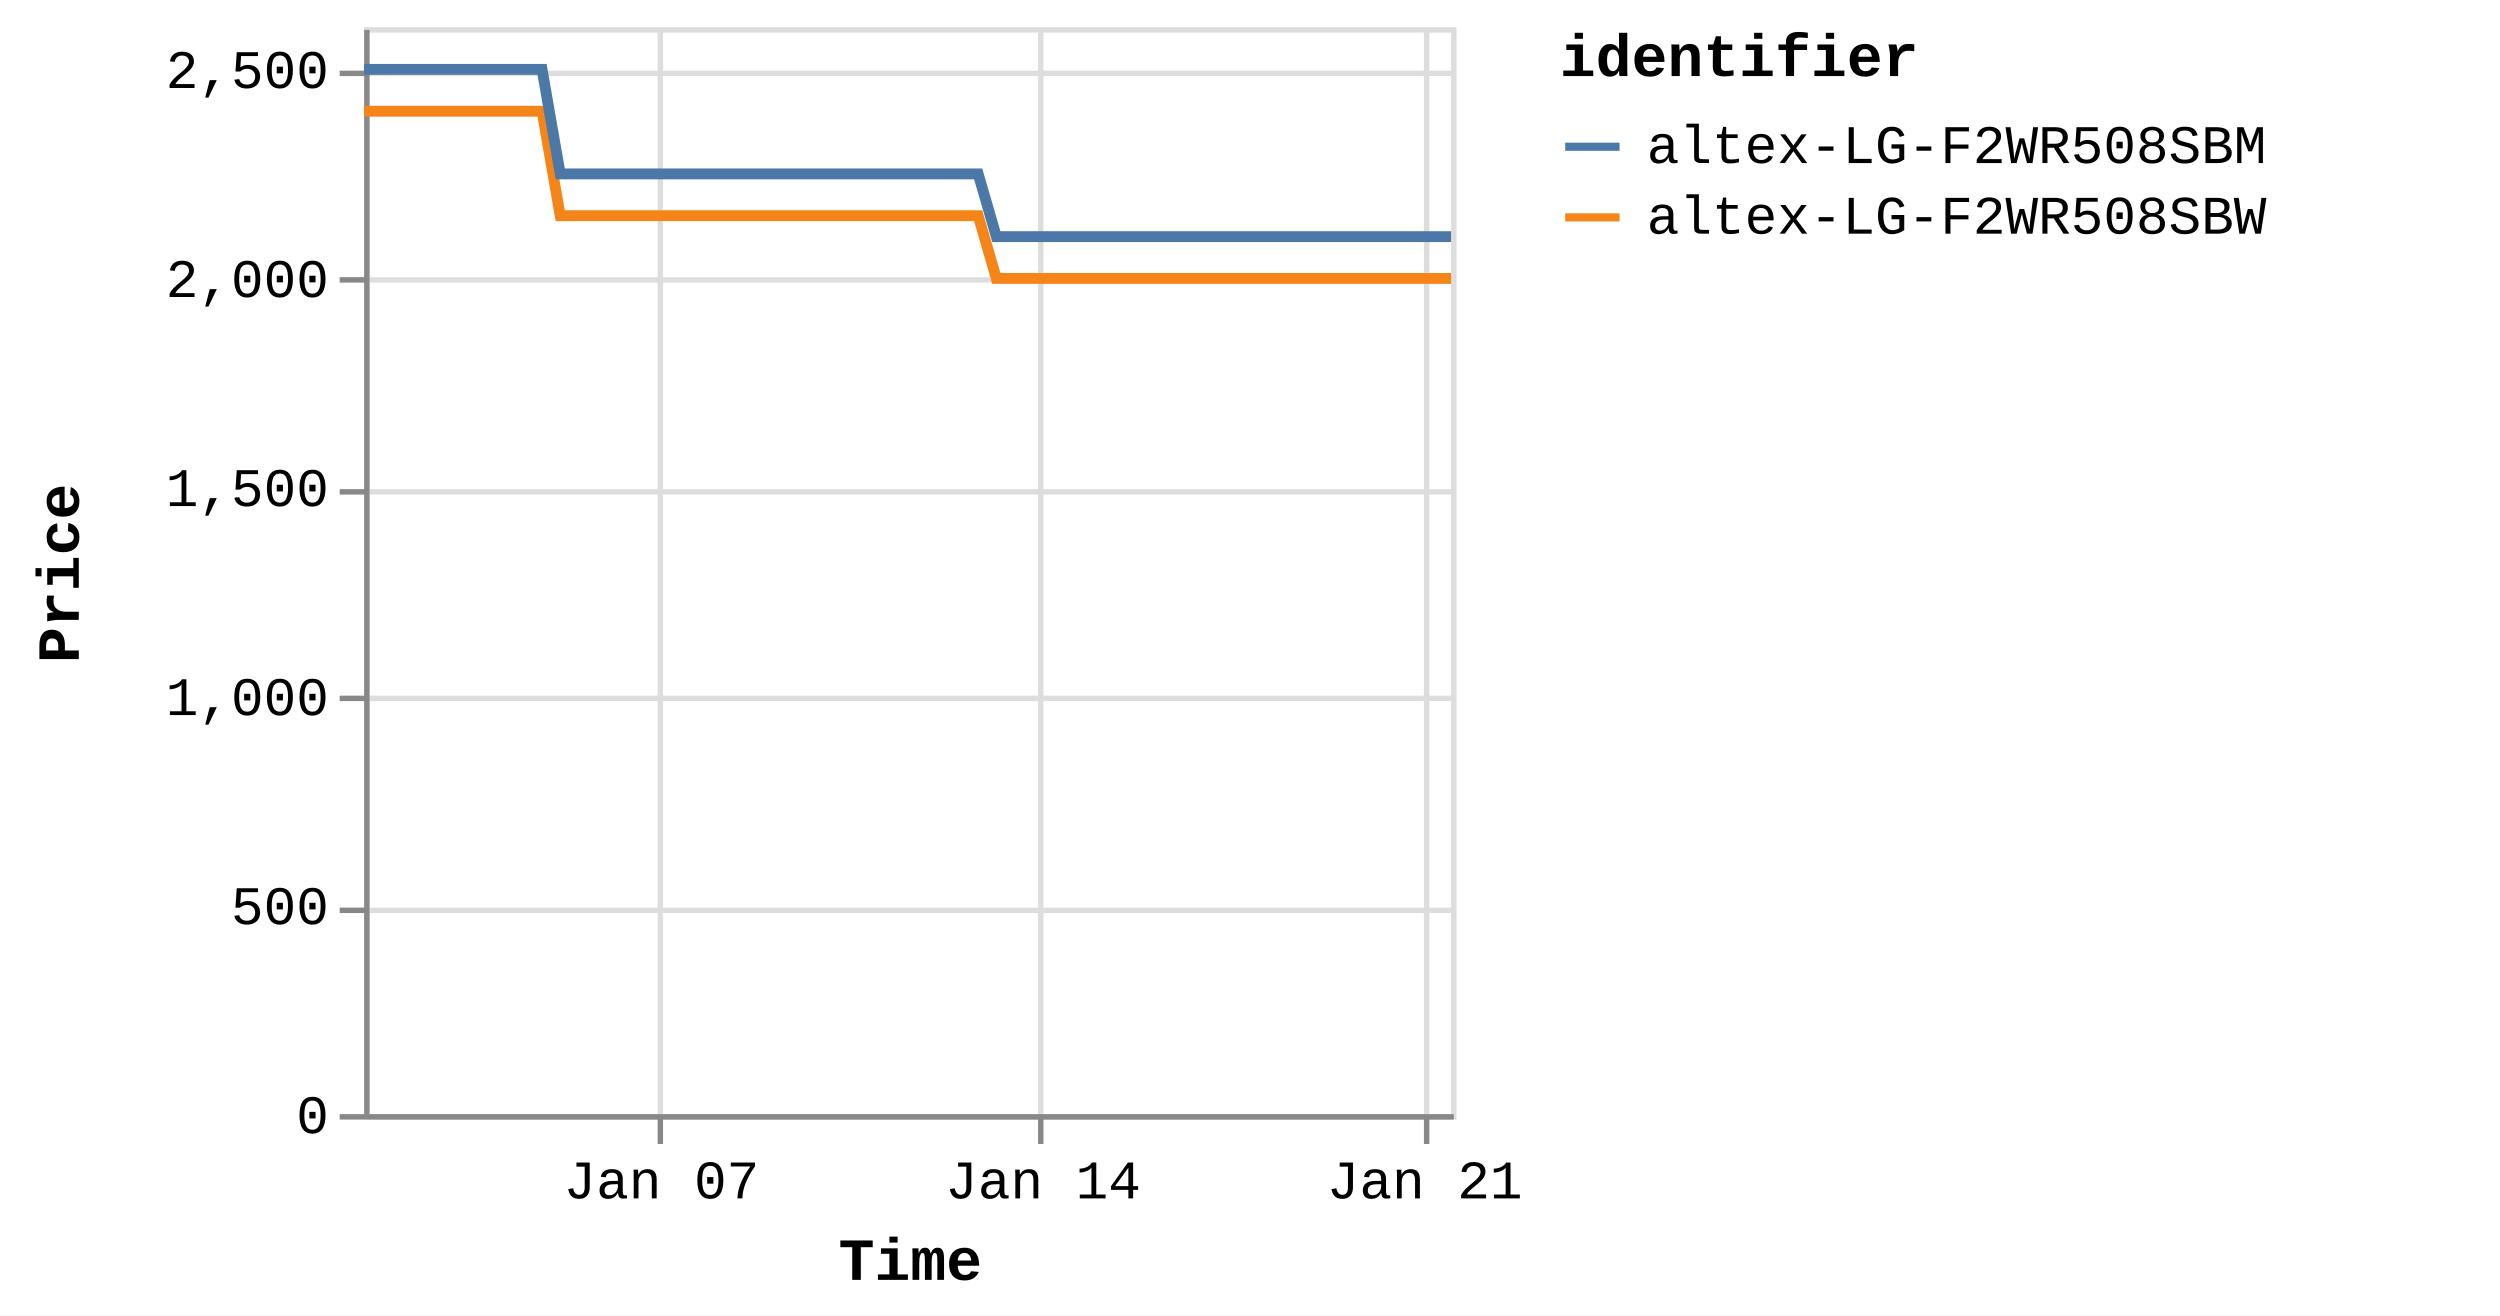
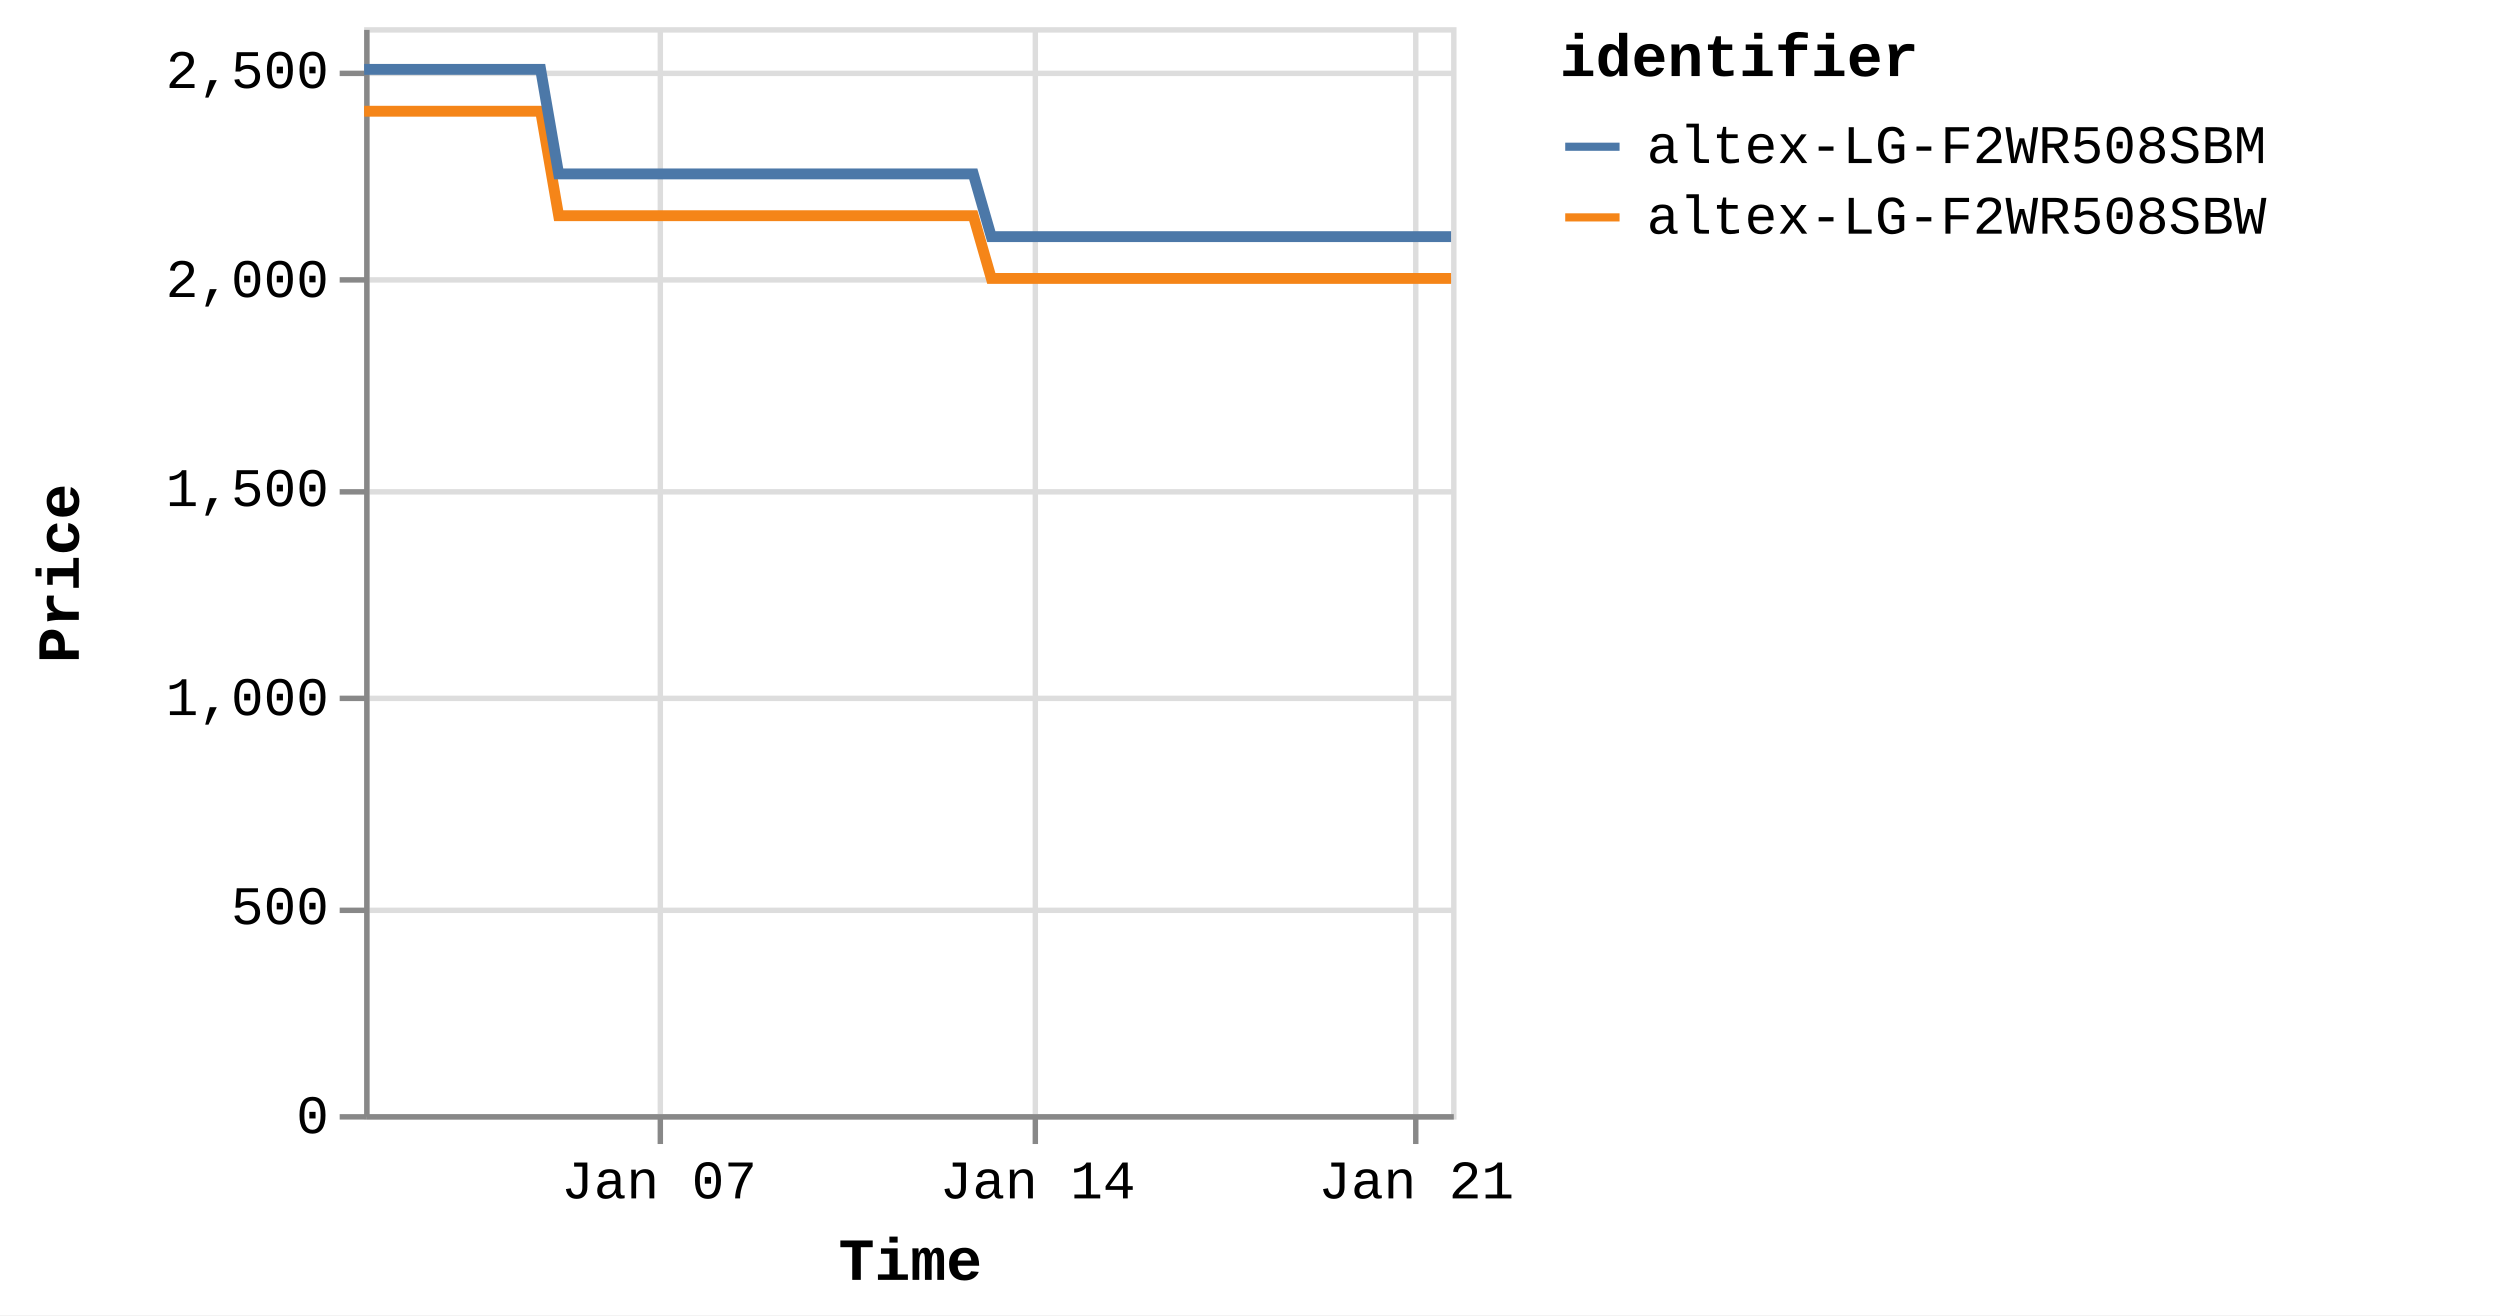
<svg xmlns="http://www.w3.org/2000/svg" version="1.1" class="marks" width="460" height="242" viewBox="0 0 460 242">
  <rect width="460" height="242" fill="white" />
  <g fill="none" stroke-miterlimit="10" transform="translate(67,5)">
    <g class="mark-group role-frame root" role="graphics-object" aria-roledescription="group mark container">
      <g transform="translate(0,0)">
        <path class="background" aria-hidden="true" d="M0.5,0.5h200v200h-200Z" stroke="#ddd" />
        <g>
          <g class="mark-group role-axis" aria-hidden="true">
            <g transform="translate(0.5,200.5)">
              <path class="background" aria-hidden="true" d="M0,0h0v0h0Z" pointer-events="none" />
              <g>
                <g class="mark-rule role-axis-grid" pointer-events="none">
                  <line transform="translate(54,-200)" x2="0" y2="200" stroke="#ddd" stroke-width="1" opacity="1" />
-                   <line transform="translate(124,-200)" x2="0" y2="200" stroke="#ddd" stroke-width="1" opacity="1" />
-                   <line transform="translate(195,-200)" x2="0" y2="200" stroke="#ddd" stroke-width="1" opacity="1" />
+                   <line transform="translate(123,-200)" x2="0" y2="200" stroke="#ddd" stroke-width="1" opacity="1" />
+                   <line transform="translate(193,-200)" x2="0" y2="200" stroke="#ddd" stroke-width="1" opacity="1" />
                </g>
              </g>
              <path class="foreground" aria-hidden="true" d="" pointer-events="none" display="none" />
            </g>
          </g>
          <g class="mark-group role-axis" aria-hidden="true">
            <g transform="translate(0.5,0.5)">
              <path class="background" aria-hidden="true" d="M0,0h0v0h0Z" pointer-events="none" />
              <g>
                <g class="mark-rule role-axis-grid" pointer-events="none">
                  <line transform="translate(0,200)" x2="200" y2="0" stroke="#ddd" stroke-width="1" opacity="1" />
                  <line transform="translate(0,162)" x2="200" y2="0" stroke="#ddd" stroke-width="1" opacity="1" />
                  <line transform="translate(0,123)" x2="200" y2="0" stroke="#ddd" stroke-width="1" opacity="1" />
                  <line transform="translate(0,85)" x2="200" y2="0" stroke="#ddd" stroke-width="1" opacity="1" />
                  <line transform="translate(0,46)" x2="200" y2="0" stroke="#ddd" stroke-width="1" opacity="1" />
                  <line transform="translate(0,8)" x2="200" y2="0" stroke="#ddd" stroke-width="1" opacity="1" />
                </g>
              </g>
              <path class="foreground" aria-hidden="true" d="" pointer-events="none" display="none" />
            </g>
          </g>
-           <g class="mark-group role-axis" role="graphics-symbol" aria-roledescription="axis" aria-label="X-axis titled 'Time' for a time scale with values from Monday, 01 January 2024, 2:19:43 PM to Sunday, 21 January 2024, 12:49:57 PM">
+           <g class="mark-group role-axis" role="graphics-symbol" aria-roledescription="axis" aria-label="X-axis titled 'Time' for a time scale with values from Monday, 01 January 2024, 2:19:43 PM to Sunday, 21 January 2024, 4:40:43 PM">
            <g transform="translate(0.5,200.5)">
              <path class="background" aria-hidden="true" d="M0,0h0v0h0Z" pointer-events="none" />
              <g>
                <g class="mark-rule role-axis-tick" pointer-events="none">
                  <line transform="translate(54,0)" x2="0" y2="5" stroke="#888" stroke-width="1" opacity="1" />
-                   <line transform="translate(124,0)" x2="0" y2="5" stroke="#888" stroke-width="1" opacity="1" />
-                   <line transform="translate(195,0)" x2="0" y2="5" stroke="#888" stroke-width="1" opacity="1" />
+                   <line transform="translate(123,0)" x2="0" y2="5" stroke="#888" stroke-width="1" opacity="1" />
+                   <line transform="translate(193,0)" x2="0" y2="5" stroke="#888" stroke-width="1" opacity="1" />
                </g>
                <g class="mark-text role-axis-label" pointer-events="none">
-                   <text text-anchor="middle" transform="translate(54.19866,15)" font-family="Liberation Mono" font-size="10px" fill="#000" opacity="1">Jan 07</text>
-                   <text text-anchor="middle" transform="translate(124.4175,15)" font-family="Liberation Mono" font-size="10px" fill="#000" opacity="1">Jan 14</text>
-                   <text text-anchor="middle" transform="translate(194.6364,15)" font-family="Liberation Mono" font-size="10px" fill="#000" opacity="1">Jan 21</text>
+                   <text text-anchor="middle" transform="translate(53.76648,15)" font-family="Liberation Mono" font-size="10px" fill="#000" opacity="1">Jan 07</text>
+                   <text text-anchor="middle" transform="translate(123.4254,15)" font-family="Liberation Mono" font-size="10px" fill="#000" opacity="1">Jan 14</text>
+                   <text text-anchor="middle" transform="translate(193.0844,15)" font-family="Liberation Mono" font-size="10px" fill="#000" opacity="1">Jan 21</text>
                </g>
                <g class="mark-rule role-axis-domain" pointer-events="none">
                  <line transform="translate(0,0)" x2="200" y2="0" stroke="#888" stroke-width="1" opacity="1" />
                </g>
                <g class="mark-text role-axis-title" pointer-events="none">
                  <text text-anchor="middle" transform="translate(100,30)" font-family="Liberation Mono" font-size="11px" font-weight="bold" fill="#000" opacity="1">Time</text>
                </g>
              </g>
              <path class="foreground" aria-hidden="true" d="" pointer-events="none" display="none" />
            </g>
          </g>
          <g class="mark-group role-axis" role="graphics-symbol" aria-roledescription="axis" aria-label="Y-axis titled 'Price' for a linear scale with values from 0 to 2,600">
            <g transform="translate(0.5,0.5)">
              <path class="background" aria-hidden="true" d="M0,0h0v0h0Z" pointer-events="none" />
              <g>
                <g class="mark-rule role-axis-tick" pointer-events="none">
                  <line transform="translate(0,200)" x2="-5" y2="0" stroke="#888" stroke-width="1" opacity="1" />
                  <line transform="translate(0,162)" x2="-5" y2="0" stroke="#888" stroke-width="1" opacity="1" />
                  <line transform="translate(0,123)" x2="-5" y2="0" stroke="#888" stroke-width="1" opacity="1" />
                  <line transform="translate(0,85)" x2="-5" y2="0" stroke="#888" stroke-width="1" opacity="1" />
                  <line transform="translate(0,46)" x2="-5" y2="0" stroke="#888" stroke-width="1" opacity="1" />
                  <line transform="translate(0,8)" x2="-5" y2="0" stroke="#888" stroke-width="1" opacity="1" />
                </g>
                <g class="mark-text role-axis-label" pointer-events="none">
                  <text text-anchor="end" transform="translate(-7,203)" font-family="Liberation Mono" font-size="10px" fill="#000" opacity="1">0</text>
                  <text text-anchor="end" transform="translate(-7,164.5385)" font-family="Liberation Mono" font-size="10px" fill="#000" opacity="1">500</text>
                  <text text-anchor="end" transform="translate(-7,126.0769)" font-family="Liberation Mono" font-size="10px" fill="#000" opacity="1">1,000</text>
                  <text text-anchor="end" transform="translate(-7,87.61538)" font-family="Liberation Mono" font-size="10px" fill="#000" opacity="1">1,500</text>
                  <text text-anchor="end" transform="translate(-7,49.15385)" font-family="Liberation Mono" font-size="10px" fill="#000" opacity="1">2,000</text>
                  <text text-anchor="end" transform="translate(-7,10.69231)" font-family="Liberation Mono" font-size="10px" fill="#000" opacity="1">2,500</text>
                </g>
                <g class="mark-rule role-axis-domain" pointer-events="none">
                  <line transform="translate(0,200)" x2="0" y2="-200" stroke="#888" stroke-width="1" opacity="1" />
                </g>
                <g class="mark-text role-axis-title" pointer-events="none">
                  <text text-anchor="middle" transform="translate(-51,100) rotate(-90) translate(0,-2)" font-family="Liberation Mono" font-size="11px" font-weight="bold" fill="#000" opacity="1">Price</text>
                </g>
              </g>
              <path class="foreground" aria-hidden="true" d="" pointer-events="none" display="none" />
            </g>
          </g>
          <g class="mark-group role-scope pathgroup" role="graphics-object" aria-roledescription="group mark container">
            <g transform="translate(0,0)">
              <path class="background" aria-hidden="true" d="M0,0h200v200h-200Z" />
              <g>
                <g class="mark-line role-mark marks" role="graphics-object" aria-roledescription="line mark container">
-                   <path aria-label="Time: Jan 01, 2024; Price: 2399; identifier: altex-LG-F2WR508SBW" role="graphics-symbol" aria-roledescription="line mark" d="M0,15.462L1.05,15.462L2.639,15.462L5.982,15.462L7.656,15.462L9.414,15.462L11.011,15.462L12.669,15.462L16.014,15.462L17.687,15.462L19.447,15.462L21.045,15.462L22.698,15.462L26.046,15.462L27.72,15.462L29.475,15.462L31.087,15.462L32.733,15.462L36.082,34.692L37.752,34.692L39.507,34.692L41.114,34.692L42.762,34.692L46.11,34.692L47.78,34.692L49.532,34.692L51.137,34.692L52.793,34.692L56.148,34.692L57.81,34.692L59.562,34.692L61.169,34.692L62.825,34.692L66.178,34.692L67.854,34.692L69.613,34.692L71.213,34.692L72.855,34.692L76.213,34.692L77.882,34.692L79.662,34.692L81.247,34.692L82.888,34.692L86.242,34.692L87.915,34.692L89.675,34.692L91.271,34.692L92.919,34.692L96.271,34.692L97.944,34.692L99.709,34.692L101.308,34.692L102.951,34.692L106.301,34.692L107.976,34.692L109.732,34.692L111.335,34.692L112.983,34.692L116.328,46.231L117.997,46.231L119.749,46.231L121.356,46.231L123.011,46.231L126.366,46.231L128.028,46.231L129.779,46.231L131.384,46.231L133.043,46.231L136.399,46.231L138.073,46.231L139.839,46.231L141.435,46.231L143.075,46.231L146.426,46.231L148.106,46.231L149.866,46.231L151.468,46.231L153.106,46.231L156.458,46.231L158.137,46.231L159.899,46.231L161.496,46.231L163.138,46.231L166.487,46.231L168.161,46.231L169.925,46.231L171.52,46.231L173.173,46.231L176.522,46.231L178.195,46.231L179.957,46.231L181.56,46.231L183.2,46.231L186.552,46.231L188.215,46.231L189.969,46.231L191.582,46.231L193.234,46.231L196.577,46.231L198.248,46.231L200,46.231" stroke="#f58518" stroke-width="2" />
+                   <path aria-label="Time: Jan 01, 2024; Price: 2399; identifier: altex-LG-F2WR508SBW" role="graphics-symbol" aria-roledescription="line mark" d="M0,15.462L1.042,15.462L2.618,15.462L5.935,15.462L7.595,15.462L9.339,15.462L10.923,15.462L12.568,15.462L15.887,15.462L17.546,15.462L19.291,15.462L20.877,15.462L22.517,15.462L25.838,15.462L27.499,15.462L29.24,15.462L30.839,15.462L32.472,15.462L35.794,34.692L37.451,34.692L39.192,34.692L40.786,34.692L42.421,34.692L45.742,34.692L47.399,34.692L49.137,34.692L50.729,34.692L52.372,34.692L55.7,34.692L57.349,34.692L59.087,34.692L60.681,34.692L62.324,34.692L65.65,34.692L67.313,34.692L69.058,34.692L70.645,34.692L72.274,34.692L75.605,34.692L77.261,34.692L79.027,34.692L80.599,34.692L82.227,34.692L85.555,34.692L87.214,34.692L88.96,34.692L90.543,34.692L92.178,34.692L95.503,34.692L97.163,34.692L98.914,34.692L100.5,34.692L102.13,34.692L105.454,34.692L107.115,34.692L108.857,34.692L110.447,34.692L112.082,34.692L115.4,46.231L117.056,46.231L118.794,46.231L120.388,46.231L122.031,46.231L125.359,46.231L127.007,46.231L128.744,46.231L130.336,46.231L131.983,46.231L135.312,46.231L136.972,46.231L138.724,46.231L140.307,46.231L141.934,46.231L145.258,46.231L146.925,46.231L148.671,46.231L150.26,46.231L151.885,46.231L155.21,46.231L156.876,46.231L158.624,46.231L160.208,46.231L161.837,46.231L165.16,46.231L166.82,46.231L168.57,46.231L170.153,46.231L171.792,46.231L175.114,46.231L176.774,46.231L178.522,46.231L180.112,46.231L181.739,46.231L185.065,46.231L186.714,46.231L188.455,46.231L190.054,46.231L191.693,46.231L195.009,46.231L196.667,46.231L198.405,46.231L200,46.231" stroke="#f58518" stroke-width="2" />
                </g>
              </g>
              <path class="foreground" aria-hidden="true" d="" display="none" />
            </g>
            <g transform="translate(0,0)">
              <path class="background" aria-hidden="true" d="M0,0h200v200h-200Z" />
              <g>
                <g class="mark-line role-mark marks" role="graphics-object" aria-roledescription="line mark container">
-                   <path aria-label="Time: Jan 01, 2024; Price: 2499; identifier: altex-LG-F2WR508SBM" role="graphics-symbol" aria-roledescription="line mark" d="M0.001,7.769L1.05,7.769L2.639,7.769L5.983,7.769L7.657,7.769L9.414,7.769L11.011,7.769L12.669,7.769L16.015,7.769L17.688,7.769L19.447,7.769L21.045,7.769L22.699,7.769L26.046,7.769L27.72,7.769L29.475,7.769L31.087,7.769L32.735,7.769L36.082,27L37.752,27L39.508,27L41.114,27L42.762,27L46.111,27L47.78,27L49.532,27L51.137,27L52.793,27L56.148,27L57.811,27L59.562,27L61.169,27L62.825,27L66.179,27L67.855,27L69.614,27L71.213,27L72.855,27L76.213,27L77.882,27L79.663,27L81.247,27L82.888,27L86.243,27L87.915,27L89.675,27L91.271,27L92.919,27L96.271,27L97.945,27L99.709,27L101.308,27L102.951,27L106.302,27L107.976,27L109.733,27L111.335,27L112.983,27L116.328,38.538L117.997,38.538L119.749,38.538L121.356,38.538L123.012,38.538L126.367,38.538L128.028,38.538L129.779,38.538L131.384,38.538L133.044,38.538L136.399,38.538L138.074,38.538L139.839,38.538L141.435,38.538L143.075,38.538L146.426,38.538L148.106,38.538L149.866,38.538L151.471,38.538L153.107,38.538L156.458,38.538L158.137,38.538L159.899,38.538L161.496,38.538L163.138,38.538L166.488,38.538L168.162,38.538L169.925,38.538L171.521,38.538L173.174,38.538L176.522,38.538L178.195,38.538L179.957,38.538L181.56,38.538L183.2,38.538L186.553,38.538L188.215,38.538L189.97,38.538L191.582,38.538L193.234,38.538L196.577,38.538L198.248,38.538L200,38.538" stroke="#4c78a8" stroke-width="2" />
+                   <path aria-label="Time: Jan 01, 2024; Price: 2499; identifier: altex-LG-F2WR508SBM" role="graphics-symbol" aria-roledescription="line mark" d="M0.001,7.769L1.042,7.769L2.618,7.769L5.935,7.769L7.595,7.769L9.339,7.769L10.923,7.769L12.568,7.769L15.887,7.769L17.547,7.769L19.292,7.769L20.877,7.769L22.518,7.769L25.839,7.769L27.499,7.769L29.24,7.769L30.84,7.769L32.474,7.769L35.795,27L37.451,27L39.193,27L40.786,27L42.421,27L45.743,27L47.399,27L49.137,27L50.729,27L52.372,27L55.701,27L57.35,27L59.087,27L60.681,27L62.324,27L65.651,27L67.314,27L69.058,27L70.646,27L72.274,27L75.605,27L77.261,27L79.027,27L80.599,27L82.227,27L85.555,27L87.214,27L88.96,27L90.543,27L92.179,27L95.504,27L97.164,27L98.914,27L100.501,27L102.13,27L105.454,27L107.115,27L108.858,27L110.448,27L112.082,27L115.401,38.538L117.057,38.538L118.794,38.538L120.389,38.538L122.031,38.538L125.359,38.538L127.007,38.538L128.744,38.538L130.336,38.538L131.983,38.538L135.312,38.538L136.973,38.538L138.724,38.538L140.307,38.538L141.934,38.538L145.259,38.538L146.925,38.538L148.671,38.538L150.263,38.538L151.886,38.538L155.211,38.538L156.876,38.538L158.624,38.538L160.208,38.538L161.837,38.538L165.161,38.538L166.821,38.538L168.57,38.538L170.153,38.538L171.793,38.538L175.115,38.538L176.774,38.538L178.522,38.538L180.113,38.538L181.739,38.538L185.065,38.538L186.714,38.538L188.455,38.538L190.055,38.538L191.693,38.538L195.009,38.538L196.668,38.538L198.405,38.538L200,38.538" stroke="#4c78a8" stroke-width="2" />
                </g>
              </g>
              <path class="foreground" aria-hidden="true" d="" display="none" />
            </g>
          </g>
          <g class="mark-group role-legend" role="graphics-symbol" aria-roledescription="legend" aria-label="Symbol legend titled 'identifier' for stroke color with 2 values: altex-LG-F2WR508SBM, altex-LG-F2WR508SBW">
            <g transform="translate(220,0)">
              <path class="background" aria-hidden="true" d="M0,0h168v40h-168Z" pointer-events="none" />
              <g>
                <g class="mark-group role-legend-entry">
                  <g transform="translate(0,16)">
                    <path class="background" aria-hidden="true" d="M0,0h0v0h0Z" pointer-events="none" />
                    <g>
                      <g class="mark-group role-scope" role="graphics-object" aria-roledescription="group mark container">
                        <g transform="translate(0,0)">
                          <path class="background" aria-hidden="true" d="M0,0h168v11h-168Z" pointer-events="none" opacity="1" />
                          <g>
                            <g class="mark-symbol role-legend-symbol" pointer-events="none">
                              <path transform="translate(6,6)" d="M-5,0L5,0" stroke="#4c78a8" stroke-width="1.5" opacity="1" />
                            </g>
                            <g class="mark-text role-legend-label" pointer-events="none">
                              <text text-anchor="start" transform="translate(16,9)" font-family="Liberation Mono" font-size="10px" fill="#000" opacity="1">altex-LG-F2WR508SBM</text>
                            </g>
                          </g>
                          <path class="foreground" aria-hidden="true" d="" pointer-events="none" display="none" />
                        </g>
                        <g transform="translate(0,13)">
                          <path class="background" aria-hidden="true" d="M0,0h168v11h-168Z" pointer-events="none" opacity="1" />
                          <g>
                            <g class="mark-symbol role-legend-symbol" pointer-events="none">
                              <path transform="translate(6,6)" d="M-5,0L5,0" stroke="#f58518" stroke-width="1.5" opacity="1" />
                            </g>
                            <g class="mark-text role-legend-label" pointer-events="none">
                              <text text-anchor="start" transform="translate(16,9)" font-family="Liberation Mono" font-size="10px" fill="#000" opacity="1">altex-LG-F2WR508SBW</text>
                            </g>
                          </g>
                          <path class="foreground" aria-hidden="true" d="" pointer-events="none" display="none" />
                        </g>
                      </g>
                    </g>
                    <path class="foreground" aria-hidden="true" d="" pointer-events="none" display="none" />
                  </g>
                </g>
                <g class="mark-text role-legend-title" pointer-events="none">
                  <text text-anchor="start" transform="translate(0,9)" font-family="Liberation Mono" font-size="11px" font-weight="bold" fill="#000" opacity="1">identifier</text>
                </g>
              </g>
              <path class="foreground" aria-hidden="true" d="" pointer-events="none" display="none" />
            </g>
          </g>
        </g>
        <path class="foreground" aria-hidden="true" d="" display="none" />
      </g>
    </g>
  </g>
</svg>
